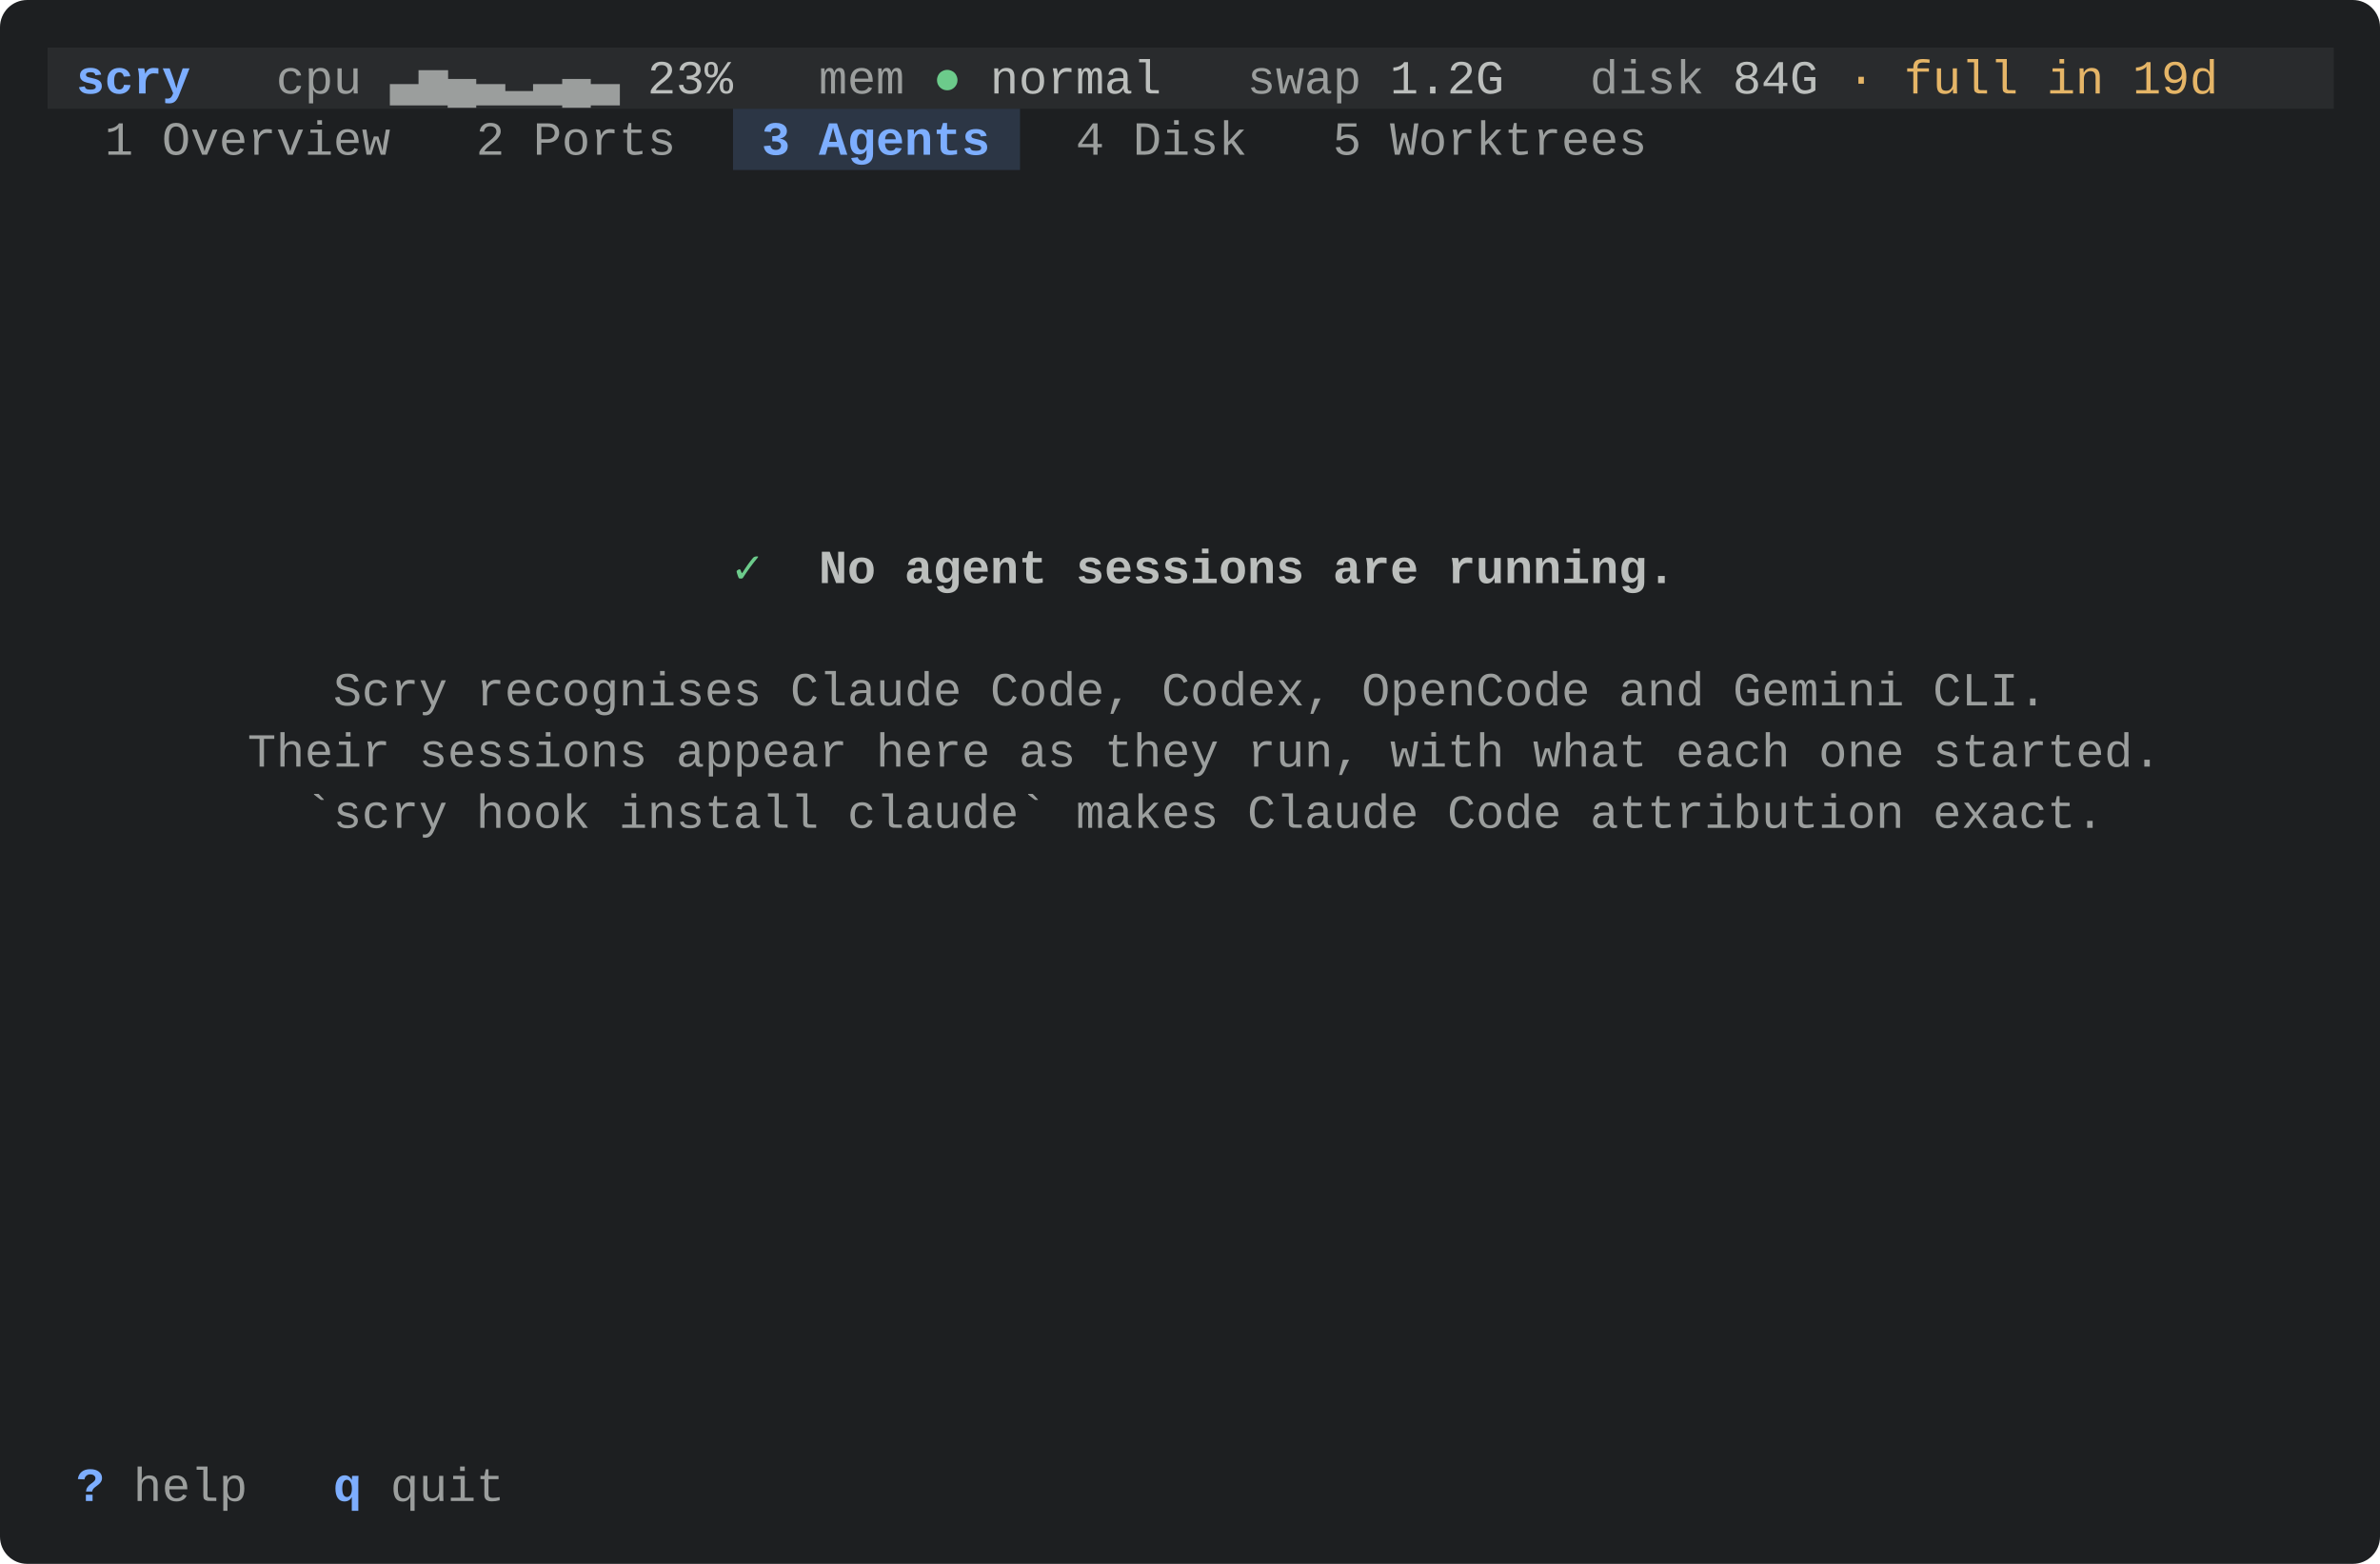
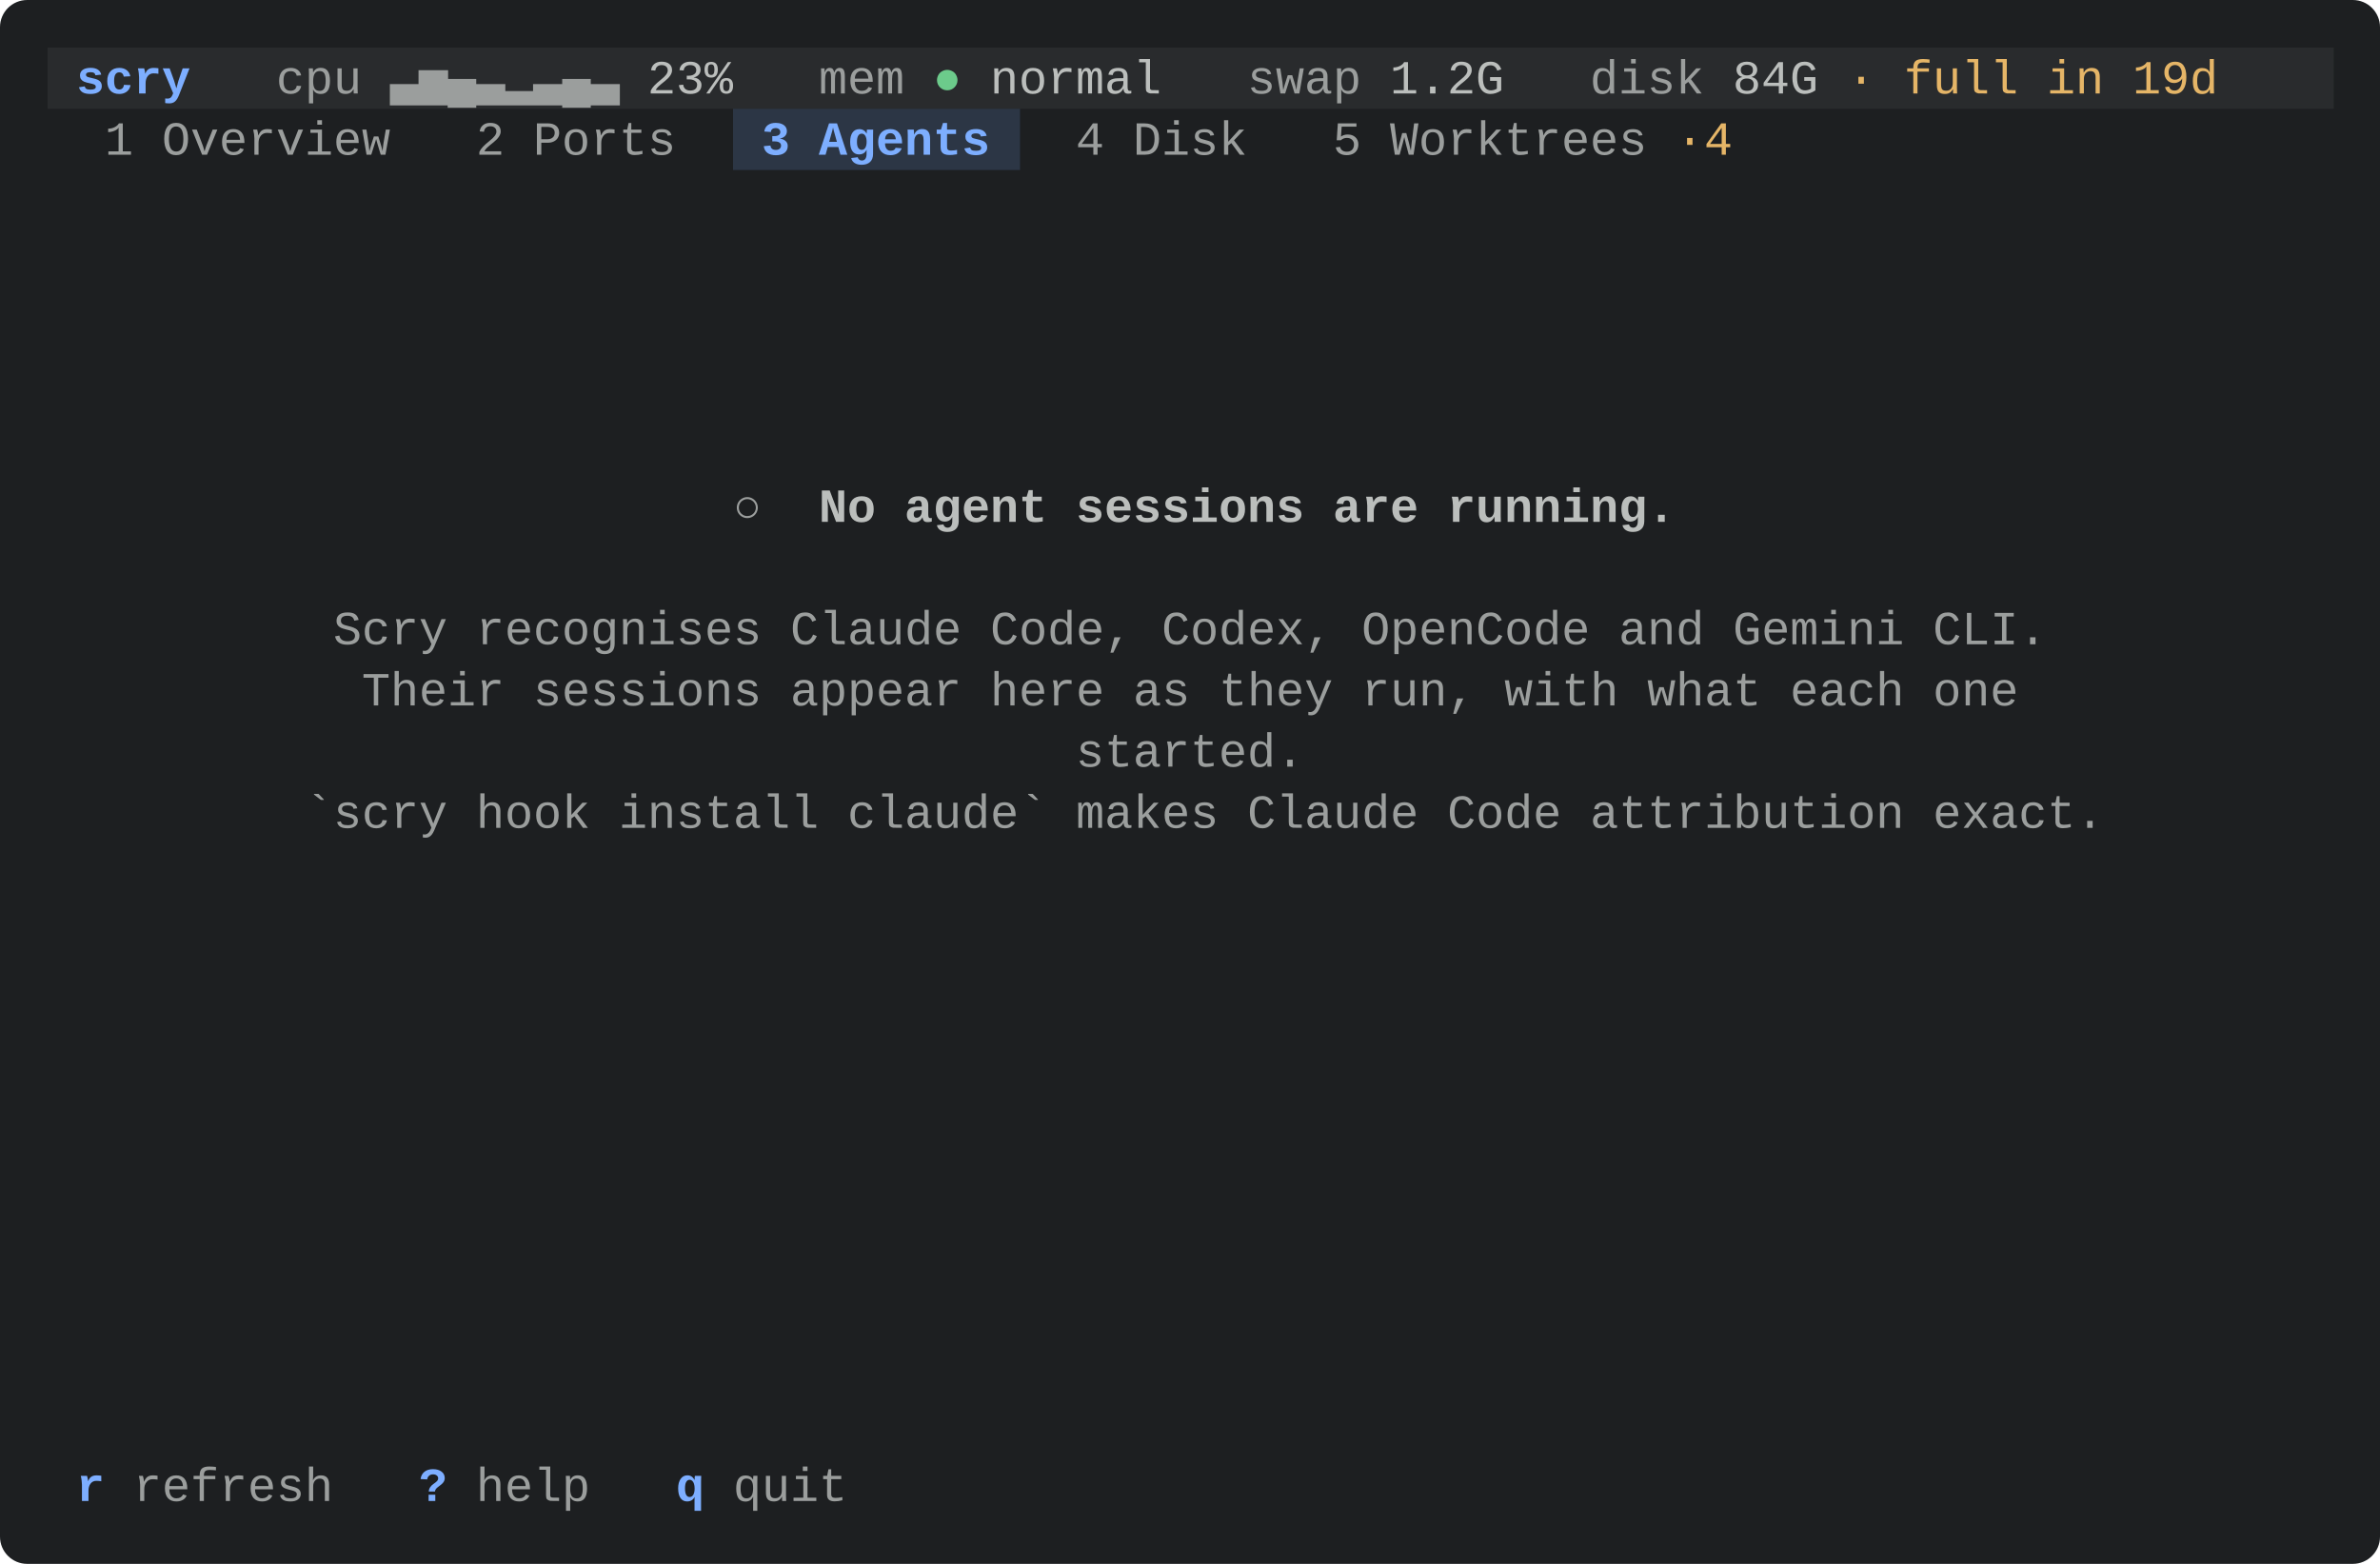
<svg xmlns="http://www.w3.org/2000/svg" width="700" height="460" viewBox="0 0 700 460">
  <style>text{font-family:ui-monospace,SFMono-Regular,"SF Mono",Menlo,Consolas,"Liberation Mono","DejaVu Sans Mono",monospace;font-size:14px;white-space:pre}</style>
  <rect width="700" height="460" rx="8" fill="#1d1f21" />
  <g transform="translate(14 14)">
    <rect x="0.0" y="0" width="672.4" height="18" fill="#292b2d" />
    <text x="8.4" y="13.5" fill="#7daeff" textLength="33.6" lengthAdjust="spacingAndGlyphs" xml:space="preserve" font-weight="700">scry</text>
    <text x="67.2" y="13.5" fill="#9b9e9d" textLength="100.8" lengthAdjust="spacingAndGlyphs" xml:space="preserve">cpu ▃▅▄▃▂▃▄▃</text>
    <text x="176.4" y="13.5" fill="#bbbebc" textLength="25.2" lengthAdjust="spacingAndGlyphs" xml:space="preserve">23%</text>
    <text x="226.8" y="13.5" fill="#9b9e9d" textLength="25.2" lengthAdjust="spacingAndGlyphs" xml:space="preserve">mem</text>
    <text x="260.4" y="13.5" fill="#6ccb8b" textLength="8.4" lengthAdjust="spacingAndGlyphs" xml:space="preserve">●</text>
    <text x="277.2" y="13.5" fill="#bbbebc" textLength="50.4" lengthAdjust="spacingAndGlyphs" xml:space="preserve">normal</text>
    <text x="352.8" y="13.5" fill="#9b9e9d" textLength="33.6" lengthAdjust="spacingAndGlyphs" xml:space="preserve">swap</text>
    <text x="394.8" y="13.5" fill="#bbbebc" textLength="33.6" lengthAdjust="spacingAndGlyphs" xml:space="preserve">1.2G</text>
    <text x="453.6" y="13.5" fill="#9b9e9d" textLength="33.6" lengthAdjust="spacingAndGlyphs" xml:space="preserve">disk</text>
    <text x="495.6" y="13.5" fill="#bbbebc" textLength="25.2" lengthAdjust="spacingAndGlyphs" xml:space="preserve">84G</text>
    <text x="529.2" y="13.5" fill="#e5b567" textLength="109.2" lengthAdjust="spacingAndGlyphs" xml:space="preserve">· full in 19d</text>
    <rect x="201.6" y="18" width="84.4" height="18" fill="#2c3645" />
    <text x="16.8" y="31.5" fill="#9b9e9d" textLength="84.0" lengthAdjust="spacingAndGlyphs" xml:space="preserve">1 Overview</text>
    <text x="126.0" y="31.5" fill="#9b9e9d" textLength="58.8" lengthAdjust="spacingAndGlyphs" xml:space="preserve">2 Ports</text>
    <text x="210.0" y="31.5" fill="#7daeff" textLength="67.2" lengthAdjust="spacingAndGlyphs" xml:space="preserve" font-weight="700">3 Agents</text>
    <text x="302.4" y="31.5" fill="#9b9e9d" textLength="50.4" lengthAdjust="spacingAndGlyphs" xml:space="preserve">4 Disk</text>
    <text x="378.0" y="31.5" fill="#9b9e9d" textLength="92.4" lengthAdjust="spacingAndGlyphs" xml:space="preserve">5 Worktrees</text>
-     <text x="201.6" y="157.5" fill="#6ccb8b" textLength="8.4" lengthAdjust="spacingAndGlyphs" xml:space="preserve">✓</text>
-     <text x="226.8" y="157.5" fill="#bbbebc" textLength="252.0" lengthAdjust="spacingAndGlyphs" xml:space="preserve" font-weight="700">No agent sessions are running.</text>
-     <text x="84.0" y="193.5" fill="#9b9e9d" textLength="504.0" lengthAdjust="spacingAndGlyphs" xml:space="preserve">Scry recognises Claude Code, Codex, OpenCode and Gemini CLI.</text>
-     <text x="58.8" y="211.5" fill="#9b9e9d" textLength="562.8" lengthAdjust="spacingAndGlyphs" xml:space="preserve">Their sessions appear here as they run, with what each one started.</text>
+     <text x="478.8" y="31.5" fill="#e5b567" textLength="16.8" lengthAdjust="spacingAndGlyphs" xml:space="preserve">·4</text>
+     <text x="201.6" y="139.5" fill="#9b9e9d" textLength="8.4" lengthAdjust="spacingAndGlyphs" xml:space="preserve">○</text>
+     <text x="226.8" y="139.5" fill="#bbbebc" textLength="252.0" lengthAdjust="spacingAndGlyphs" xml:space="preserve" font-weight="700">No agent sessions are running.</text>
+     <text x="84.0" y="175.5" fill="#9b9e9d" textLength="504.0" lengthAdjust="spacingAndGlyphs" xml:space="preserve">Scry recognises Claude Code, Codex, OpenCode and Gemini CLI.</text>
+     <text x="92.4" y="193.5" fill="#9b9e9d" textLength="487.2" lengthAdjust="spacingAndGlyphs" xml:space="preserve">Their sessions appear here as they run, with what each one</text>
+     <text x="302.4" y="211.5" fill="#9b9e9d" textLength="67.2" lengthAdjust="spacingAndGlyphs" xml:space="preserve">started.</text>
    <text x="75.6" y="229.5" fill="#9b9e9d" textLength="529.2" lengthAdjust="spacingAndGlyphs" xml:space="preserve">`scry hook install claude` makes Claude Code attribution exact.</text>
-     <text x="8.4" y="427.5" fill="#7daeff" textLength="8.4" lengthAdjust="spacingAndGlyphs" xml:space="preserve" font-weight="700">?</text>
-     <text x="25.2" y="427.5" fill="#9b9e9d" textLength="33.6" lengthAdjust="spacingAndGlyphs" xml:space="preserve">help</text>
-     <text x="84.0" y="427.5" fill="#7daeff" textLength="8.4" lengthAdjust="spacingAndGlyphs" xml:space="preserve" font-weight="700">q</text>
-     <text x="100.8" y="427.5" fill="#9b9e9d" textLength="33.6" lengthAdjust="spacingAndGlyphs" xml:space="preserve">quit</text>
+     <text x="8.4" y="427.5" fill="#7daeff" textLength="8.4" lengthAdjust="spacingAndGlyphs" xml:space="preserve" font-weight="700">r</text>
+     <text x="25.2" y="427.5" fill="#9b9e9d" textLength="58.8" lengthAdjust="spacingAndGlyphs" xml:space="preserve">refresh</text>
+     <text x="109.2" y="427.5" fill="#7daeff" textLength="8.4" lengthAdjust="spacingAndGlyphs" xml:space="preserve" font-weight="700">?</text>
+     <text x="126.0" y="427.5" fill="#9b9e9d" textLength="33.6" lengthAdjust="spacingAndGlyphs" xml:space="preserve">help</text>
+     <text x="184.8" y="427.5" fill="#7daeff" textLength="8.4" lengthAdjust="spacingAndGlyphs" xml:space="preserve" font-weight="700">q</text>
+     <text x="201.6" y="427.5" fill="#9b9e9d" textLength="33.6" lengthAdjust="spacingAndGlyphs" xml:space="preserve">quit</text>
  </g>
</svg>
